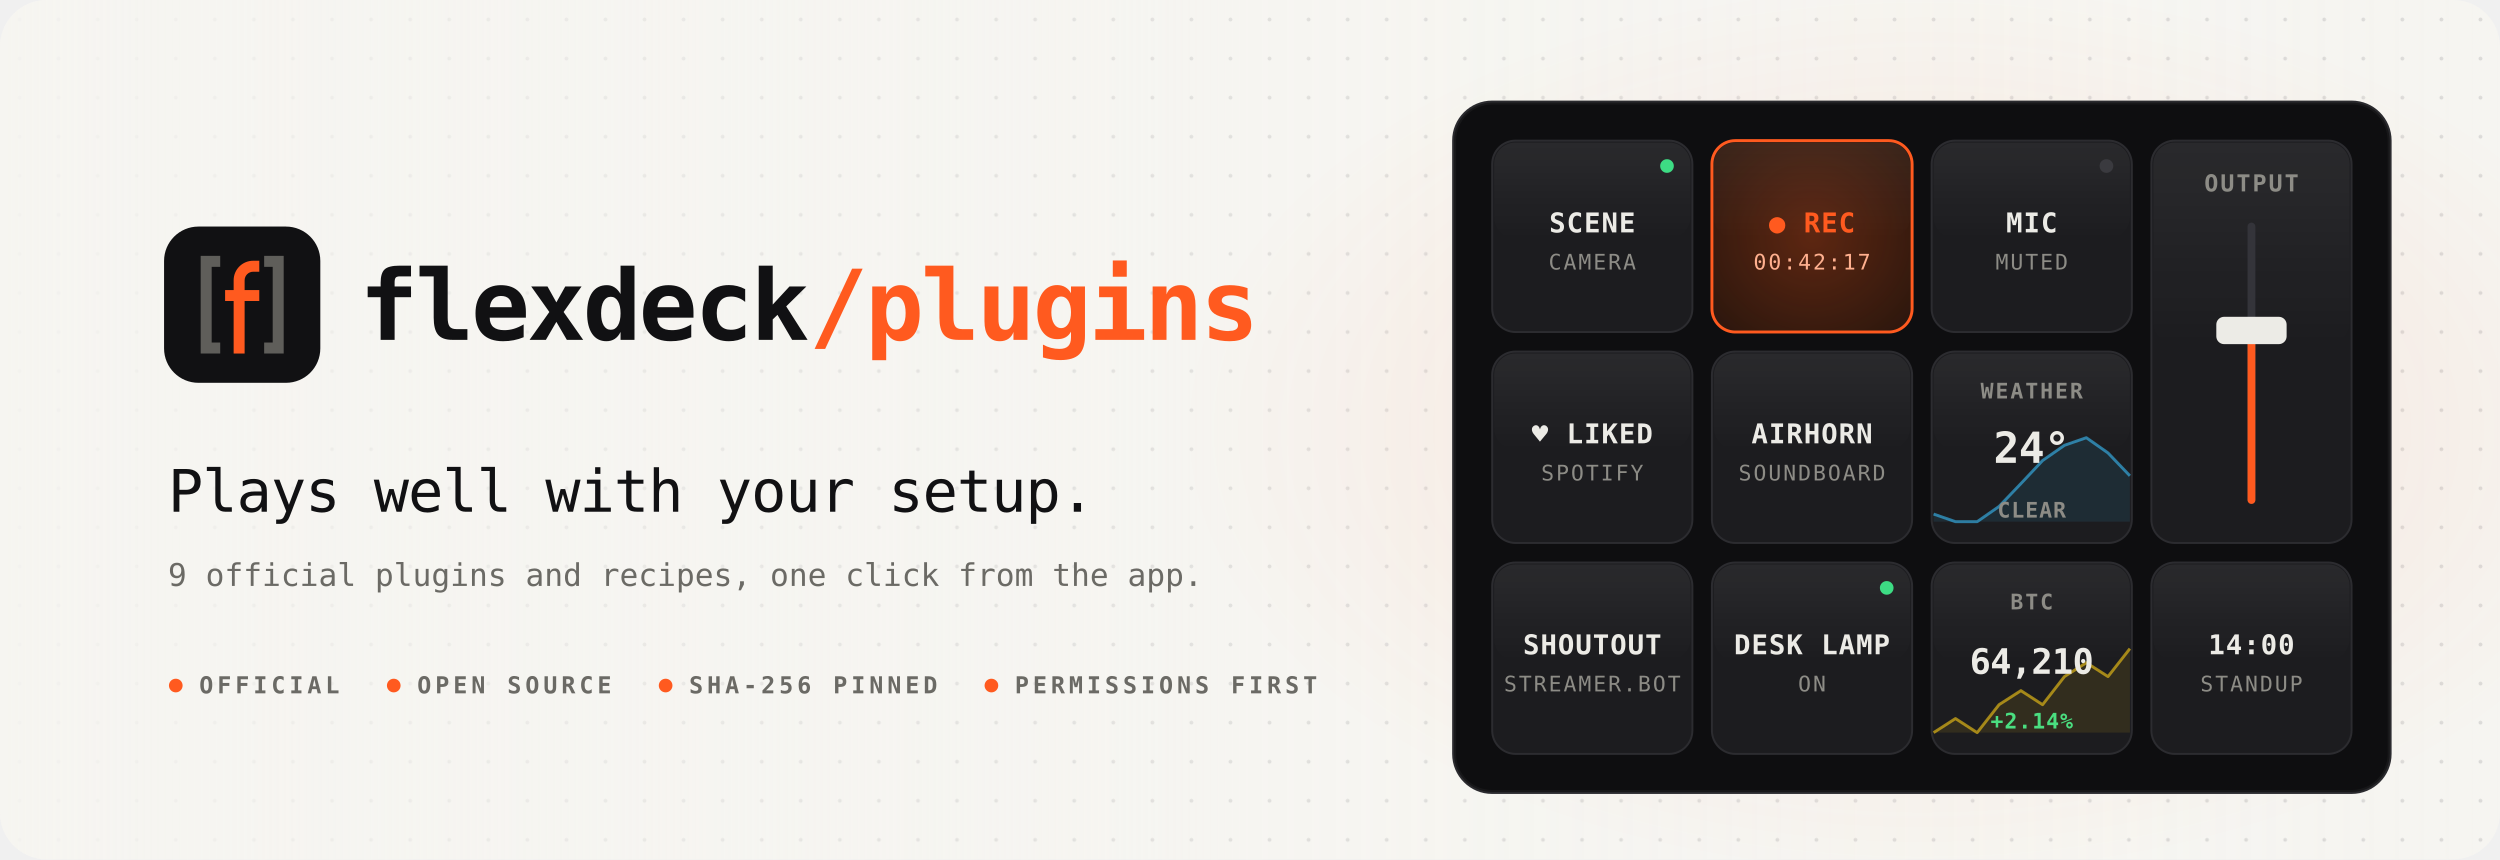
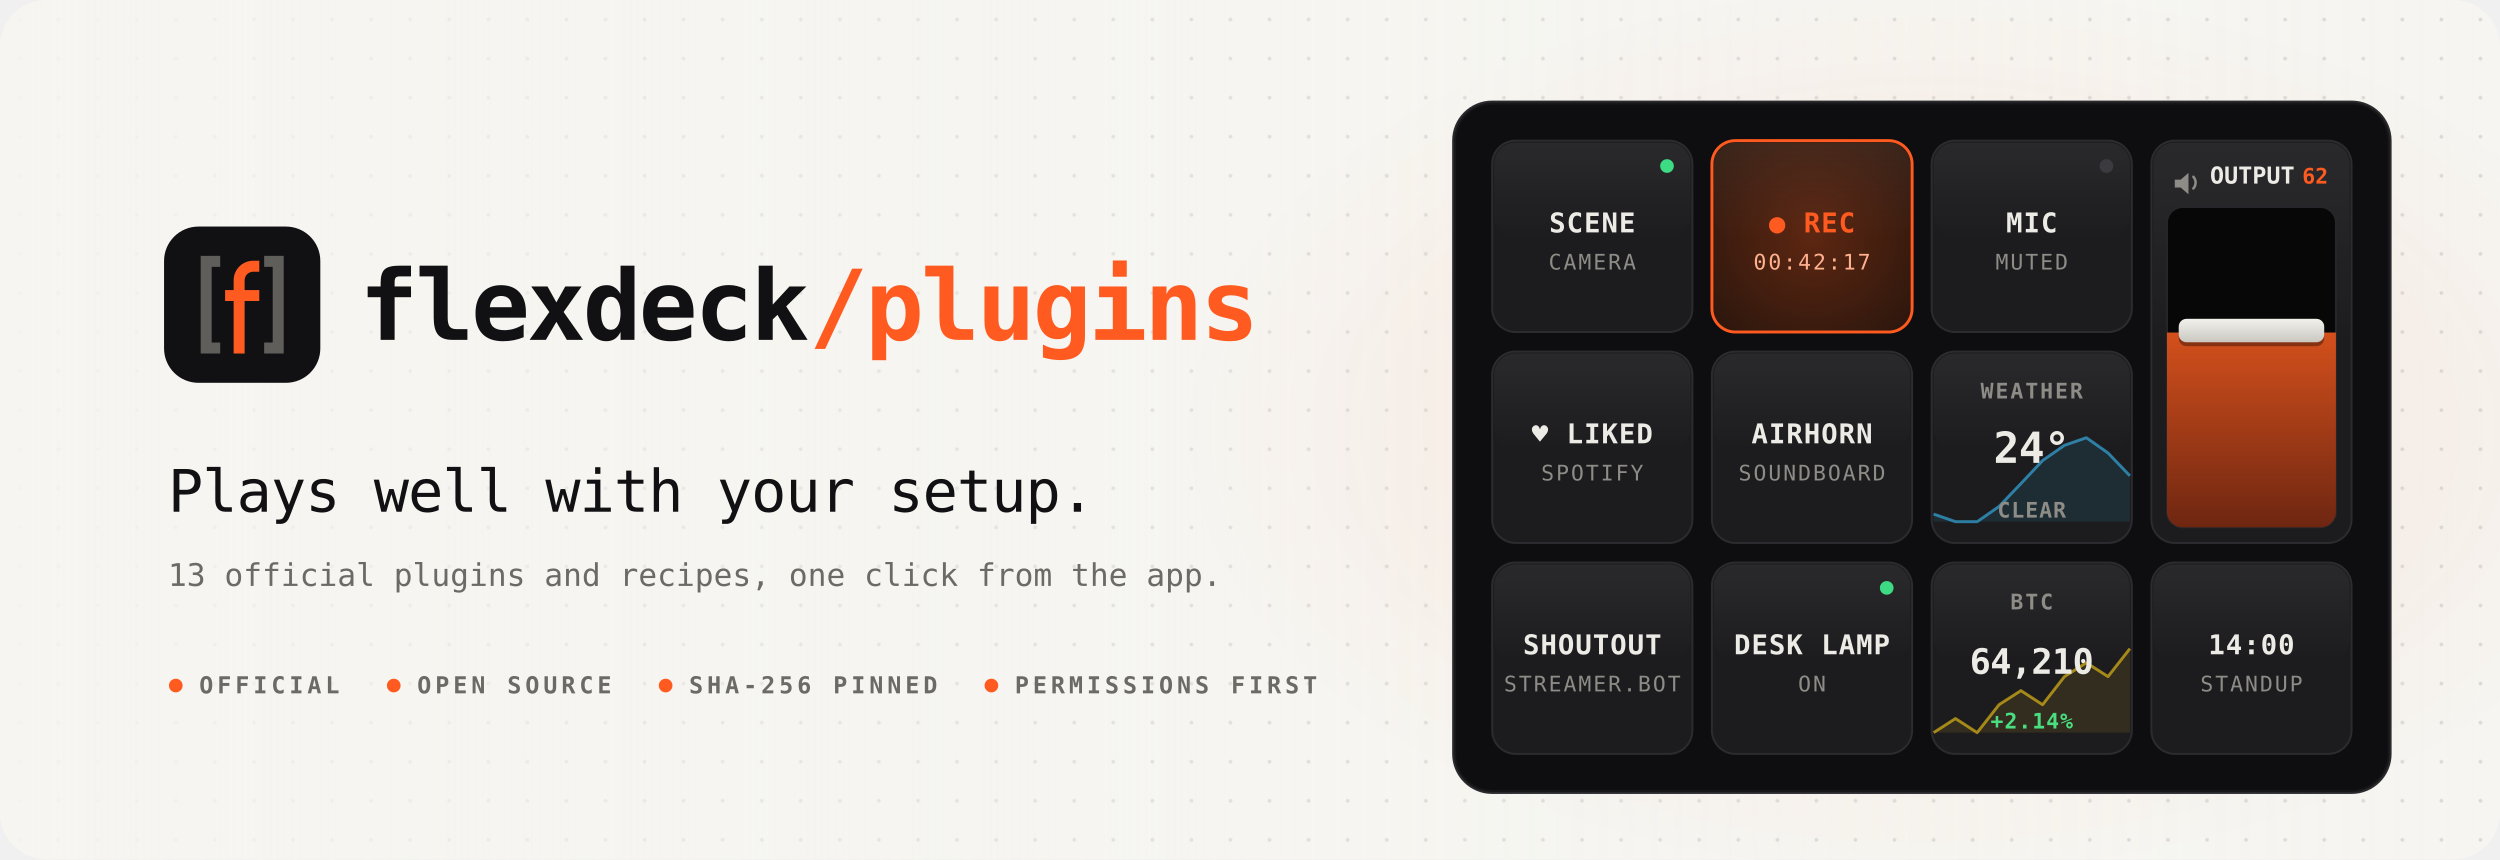
- <svg xmlns="http://www.w3.org/2000/svg" width="1280" height="440" viewBox="0 0 1280 440" role="img" aria-label="flexdeck plugins — 9 official plugins and recipes for your deck">
+ <svg xmlns="http://www.w3.org/2000/svg" width="1280" height="440" viewBox="0 0 1280 440" role="img" aria-label="flexdeck plugins — 13 official plugins and recipes for your deck">
  <defs>
    <pattern id="dots" width="20" height="20" patternUnits="userSpaceOnUse">
      <circle cx="10" cy="10" r="1" fill="#1111131c" />
    </pattern>
    <radialGradient id="halo" cx="0.5" cy="0.5" r="0.5">
      <stop offset="0" stop-color="#ff5a1f" stop-opacity="0.12" />
      <stop offset="1" stop-color="#ff5a1f" stop-opacity="0" />
    </radialGradient>
    <linearGradient id="keyshine" x1="0" y1="0" x2="0" y2="1">
      <stop offset="0" stop-color="#ffffff" stop-opacity="0.06" />
      <stop offset="1" stop-color="#ffffff" stop-opacity="0" />
    </linearGradient>
    <radialGradient id="litglow" cx="0.5" cy="0.5" r="0.7">
      <stop offset="0" stop-color="#ff5a1f" stop-opacity="0.24" />
      <stop offset="1" stop-color="#ff5a1f" stop-opacity="0" />
    </radialGradient>
    <linearGradient id="art" x1="0" y1="0" x2="1" y2="1">
      <stop offset="0" stop-color="#ff5a1f" />
      <stop offset="0.55" stop-color="#7c2d12" />
      <stop offset="1" stop-color="#1e1b4b" />
    </linearGradient>
+     <linearGradient id="faderfill" x1="0" y1="0" x2="0" y2="1">
+       <stop offset="0" stop-color="#d4501c" />
+       <stop offset="1" stop-color="#6e2611" />
+     </linearGradient>
+     <linearGradient id="faderfillh" x1="1" y1="0" x2="0" y2="0">
+       <stop offset="0" stop-color="#d4501c" />
+       <stop offset="1" stop-color="#6e2611" />
+     </linearGradient>
+     <linearGradient id="knob" x1="0" y1="0" x2="0" y2="1">
+       <stop offset="0" stop-color="#f2f1ec" />
+       <stop offset="1" stop-color="#c9c7c0" />
+     </linearGradient>
    <linearGradient id="fade" x1="0" y1="0" x2="1" y2="0">
      <stop offset="0" stop-color="#f6f5f1" stop-opacity="0.9" />
      <stop offset="0.5" stop-color="#f6f5f1" stop-opacity="0.2" />
      <stop offset="1" stop-color="#f6f5f1" stop-opacity="0" />
    </linearGradient>
  </defs>
  <rect width="1280" height="440" rx="24" fill="#f6f5f1" />
  <rect width="1280" height="440" rx="24" fill="url(#dots)" />
  <rect width="1280" height="440" rx="24" fill="url(#fade)" />
  <ellipse cx="984" cy="220" rx="380" ry="230" fill="url(#halo)" />
  <g transform="translate(84 116) scale(1.25)">
    <rect width="64" height="64" rx="14.08" fill="#111113" stroke="none" stroke-width="0.8" />
    <path fill="#5f5e5a" d="M15,12h4.5v40h-4.5zM15,12h8v4.5h-8zM15,47.5h8v4.5h-8zM44.5,12h4.5v40h-4.5zM41,12h8v4.5h-8zM41,47.5h8v4.5h-8z" />
    <path fill="#ff5a1f" d="M28.5,22h4.5v30h-4.5zM28.5,22A8,8 0 0 1 36.5,14L36.5,18.5A3.5,3.5 0 0 0 33,22zM36.5,14h2.5v4.5h-2.5zM25,26h14v4.5h-14z" />
  </g>
  <text x="184" y="174" font-family="ui-monospace,'SF Mono','JetBrains Mono','Cascadia Mono',Menlo,Consolas,monospace" font-size="50" font-weight="600" letter-spacing="-1.5" fill="#111113">flexdeck<tspan fill="#ff5a1f">/plugins</tspan>
  </text>
  <text x="86" y="262" font-family="ui-monospace,'SF Mono','JetBrains Mono','Cascadia Mono',Menlo,Consolas,monospace" font-size="30" font-weight="500" letter-spacing="-0.5" text-anchor="start" fill="#111113">Plays well with your setup.</text>
-   <text x="86" y="300" font-family="ui-monospace,'SF Mono','JetBrains Mono','Cascadia Mono',Menlo,Consolas,monospace" font-size="16" font-weight="400" letter-spacing="0" text-anchor="start" fill="#6b6a65">9 official plugins and recipes, one click from the app.</text>
+   <text x="86" y="300" font-family="ui-monospace,'SF Mono','JetBrains Mono','Cascadia Mono',Menlo,Consolas,monospace" font-size="16" font-weight="400" letter-spacing="0" text-anchor="start" fill="#6b6a65">13 official plugins and recipes, one click from the app.</text>
  <g font-family="ui-monospace,'SF Mono','JetBrains Mono','Cascadia Mono',Menlo,Consolas,monospace" font-size="12" font-weight="600" letter-spacing="2" fill="#6b6a65">
    <circle cx="90" cy="351" r="3.5" fill="#ff5a1f" />
    <text x="102" y="355">OFFICIAL</text>
    <circle cx="201.6" cy="351" r="3.5" fill="#ff5a1f" />
    <text x="213.6" y="355">OPEN SOURCE</text>
    <circle cx="340.8" cy="351" r="3.5" fill="#ff5a1f" />
    <text x="352.8" y="355">SHA-256 PINNED</text>
    <circle cx="507.6" cy="351" r="3.5" fill="#ff5a1f" />
    <text x="519.6" y="355">PERMISSIONS FIRST</text>
  </g>
  <rect x="744" y="52" width="480" height="354" rx="20" fill="#0e0e10" stroke="#2a2a2e" />
  <rect x="745" y="53" width="478" height="352" rx="19" fill="none" stroke="#ffffff" stroke-opacity="0.04" />
  <rect x="764" y="72" width="102.5" height="98" rx="12" fill="#1c1c1f" stroke="#2c2c30" stroke-width="1" />
  <rect x="765" y="73" width="100.5" height="49" rx="11" fill="url(#keyshine)" />
  <text x="815.25" y="119" font-family="ui-monospace,'SF Mono','JetBrains Mono','Cascadia Mono',Menlo,Consolas,monospace" font-size="14" font-weight="700" letter-spacing="0.5" text-anchor="middle" fill="#ecebe6">SCENE</text>
  <text x="815.25" y="138" font-family="ui-monospace,'SF Mono','JetBrains Mono','Cascadia Mono',Menlo,Consolas,monospace" font-size="11" font-weight="400" letter-spacing="1" text-anchor="middle" fill="#8d8c86">CAMERA</text>
  <circle cx="853.5" cy="85" r="3.5" fill="#3ddc84" />
  <rect x="876.5" y="72" width="102.5" height="98" rx="12" fill="#2a160d" stroke="#ff5a1f" stroke-width="1.5" />
  <rect x="877.5" y="73" width="100.5" height="49" rx="11" fill="url(#keyshine)" />
  <rect x="876.5" y="72" width="102.5" height="98" rx="12" fill="url(#litglow)" />
  <text x="927.75" y="119" font-family="ui-monospace,'SF Mono','JetBrains Mono','Cascadia Mono',Menlo,Consolas,monospace" font-size="14" font-weight="700" letter-spacing="0.5" text-anchor="middle" fill="#ff5a1f">● REC</text>
  <text x="927.75" y="138" font-family="ui-monospace,'SF Mono','JetBrains Mono','Cascadia Mono',Menlo,Consolas,monospace" font-size="11" font-weight="400" letter-spacing="1" text-anchor="middle" fill="#ffb08f">00:42:17</text>
  <rect x="989" y="72" width="102.5" height="98" rx="12" fill="#1c1c1f" stroke="#2c2c30" stroke-width="1" />
  <rect x="990" y="73" width="100.5" height="49" rx="11" fill="url(#keyshine)" />
  <text x="1040.25" y="119" font-family="ui-monospace,'SF Mono','JetBrains Mono','Cascadia Mono',Menlo,Consolas,monospace" font-size="14" font-weight="700" letter-spacing="0.5" text-anchor="middle" fill="#ecebe6">MIC</text>
  <text x="1040.25" y="138" font-family="ui-monospace,'SF Mono','JetBrains Mono','Cascadia Mono',Menlo,Consolas,monospace" font-size="11" font-weight="400" letter-spacing="1" text-anchor="middle" fill="#8d8c86">MUTED</text>
  <circle cx="1078.5" cy="85" r="3.5" fill="#3a3a3f" />
  <rect x="1101.5" y="72" width="102.5" height="206" rx="12" fill="#1c1c1f" stroke="#2c2c30" stroke-width="1" />
  <rect x="1102.5" y="73" width="100.5" height="103" rx="11" fill="url(#keyshine)" />
-   <text x="1152.75" y="98" font-family="ui-monospace,'SF Mono','JetBrains Mono','Cascadia Mono',Menlo,Consolas,monospace" font-size="12" font-weight="700" letter-spacing="1" text-anchor="middle" fill="#8d8c86">OUTPUT</text>
-   <line x1="1152.75" y1="116" x2="1152.75" y2="256" stroke="#34343a" stroke-width="4" stroke-linecap="round" />
-   <line x1="1152.75" y1="169.2" x2="1152.75" y2="256" stroke="#ff5a1f" stroke-width="4" stroke-linecap="round" />
-   <rect x="1134.75" y="162.2" width="36" height="14" rx="4" fill="#ecebe6" />
+   <path d="M1113.5,92h3l4,-3.5v11l-4,-3.5h-3z" fill="#8d8c86" />
+   <path d="M1123,90.5a4.5,4.5 0 0 1 0,6" fill="none" stroke="#8d8c86" stroke-width="1.3" stroke-linecap="round" />
+   <text x="1131.5" y="94" font-family="ui-monospace,'SF Mono','JetBrains Mono','Cascadia Mono',Menlo,Consolas,monospace" font-size="12" font-weight="600" letter-spacing="0" text-anchor="start" fill="#ecebe6">OUTPUT</text>
+   <text x="1192" y="94" font-family="ui-monospace,'SF Mono','JetBrains Mono','Cascadia Mono',Menlo,Consolas,monospace" font-size="11" font-weight="700" letter-spacing="0" text-anchor="end" fill="#ff5a1f">62</text>
+   <rect x="1109.5" y="106" width="86.5" height="164" rx="8" fill="#070708" stroke="#26262a" />
+   <path d="M1109.5,170.24h86.5v91.76a8,8 0 0 1 -8,8h-70.5a8,8 0 0 1 -8,-8z" fill="url(#faderfill)" />
+   <rect x="1115.5" y="165.24" width="74.5" height="12" rx="4" fill="#000000" opacity="0.35" />
+   <rect x="1115.5" y="163.24" width="74.5" height="12" rx="4" fill="url(#knob)" />
  <rect x="764" y="180" width="102.5" height="98" rx="12" fill="#1c1c1f" stroke="#2c2c30" stroke-width="1" />
  <rect x="765" y="181" width="100.5" height="49" rx="11" fill="url(#keyshine)" />
  <text x="815.25" y="227" font-family="ui-monospace,'SF Mono','JetBrains Mono','Cascadia Mono',Menlo,Consolas,monospace" font-size="14" font-weight="700" letter-spacing="0.5" text-anchor="middle" fill="#ecebe6">♥ LIKED</text>
  <text x="815.25" y="246" font-family="ui-monospace,'SF Mono','JetBrains Mono','Cascadia Mono',Menlo,Consolas,monospace" font-size="11" font-weight="400" letter-spacing="1" text-anchor="middle" fill="#8d8c86">SPOTIFY</text>
  <rect x="876.5" y="180" width="102.5" height="98" rx="12" fill="#1c1c1f" stroke="#2c2c30" stroke-width="1" />
  <rect x="877.5" y="181" width="100.5" height="49" rx="11" fill="url(#keyshine)" />
  <text x="927.75" y="227" font-family="ui-monospace,'SF Mono','JetBrains Mono','Cascadia Mono',Menlo,Consolas,monospace" font-size="14" font-weight="700" letter-spacing="0.5" text-anchor="middle" fill="#ecebe6">AIRHORN</text>
  <text x="927.75" y="246" font-family="ui-monospace,'SF Mono','JetBrains Mono','Cascadia Mono',Menlo,Consolas,monospace" font-size="11" font-weight="400" letter-spacing="1" text-anchor="middle" fill="#8d8c86">SOUNDBOARD</text>
  <rect x="989" y="180" width="102.5" height="98" rx="12" fill="#1c1c1f" stroke="#2c2c30" stroke-width="1" />
  <polygon points="990,267.1 990.0,263.2 1001.2,267.1 1012.3,267.1 1023.5,259.3 1034.7,247.6 1045.8,235.8 1057.0,228.0 1068.2,224.1 1079.3,231.9 1090.5,243.6 1090.5,267.1" fill="#38bdf8" opacity="0.1" />
  <polyline points="990.0,263.2 1001.2,267.1 1012.3,267.1 1023.5,259.3 1034.7,247.6 1045.8,235.8 1057.0,228.0 1068.2,224.1 1079.3,231.9 1090.5,243.6" fill="none" stroke="#38bdf8" stroke-width="1.5" stroke-linejoin="round" opacity="0.6" />
  <rect x="990" y="181" width="100.5" height="49" rx="11" fill="url(#keyshine)" />
  <text x="1040.25" y="204" font-family="ui-monospace,'SF Mono','JetBrains Mono','Cascadia Mono',Menlo,Consolas,monospace" font-size="11" font-weight="600" letter-spacing="1" text-anchor="middle" fill="#8d8c86">WEATHER</text>
  <text x="1040.25" y="237" font-family="ui-monospace,'SF Mono','JetBrains Mono','Cascadia Mono',Menlo,Consolas,monospace" font-size="22" font-weight="700" letter-spacing="-0.3" text-anchor="middle" fill="#ecebe6">24°</text>
  <text x="1040.25" y="265" font-family="ui-monospace,'SF Mono','JetBrains Mono','Cascadia Mono',Menlo,Consolas,monospace" font-size="11" font-weight="600" letter-spacing="0.5" text-anchor="middle" fill="#8d8c86">CLEAR</text>
  <rect x="764" y="288" width="102.5" height="98" rx="12" fill="#1c1c1f" stroke="#2c2c30" stroke-width="1" />
  <rect x="765" y="289" width="100.5" height="49" rx="11" fill="url(#keyshine)" />
  <text x="815.25" y="335" font-family="ui-monospace,'SF Mono','JetBrains Mono','Cascadia Mono',Menlo,Consolas,monospace" font-size="14" font-weight="700" letter-spacing="0.5" text-anchor="middle" fill="#ecebe6">SHOUTOUT</text>
  <text x="815.25" y="354" font-family="ui-monospace,'SF Mono','JetBrains Mono','Cascadia Mono',Menlo,Consolas,monospace" font-size="11" font-weight="400" letter-spacing="1" text-anchor="middle" fill="#8d8c86">STREAMER.BOT</text>
  <rect x="876.5" y="288" width="102.5" height="98" rx="12" fill="#1c1c1f" stroke="#2c2c30" stroke-width="1" />
  <rect x="877.5" y="289" width="100.5" height="49" rx="11" fill="url(#keyshine)" />
  <text x="927.75" y="335" font-family="ui-monospace,'SF Mono','JetBrains Mono','Cascadia Mono',Menlo,Consolas,monospace" font-size="14" font-weight="700" letter-spacing="0.5" text-anchor="middle" fill="#ecebe6">DESK LAMP</text>
  <text x="927.75" y="354" font-family="ui-monospace,'SF Mono','JetBrains Mono','Cascadia Mono',Menlo,Consolas,monospace" font-size="11" font-weight="400" letter-spacing="1" text-anchor="middle" fill="#8d8c86">ON</text>
  <circle cx="966" cy="301" r="3.5" fill="#3ddc84" />
  <rect x="989" y="288" width="102.5" height="98" rx="12" fill="#1c1c1f" stroke="#2c2c30" stroke-width="1" />
  <polygon points="990,375.1 990.0,375.1 1001.2,367.9 1012.3,375.1 1023.5,360.8 1034.7,353.6 1045.8,360.8 1057.0,346.4 1068.2,339.3 1079.3,346.4 1090.5,332.1 1090.5,375.1" fill="#facc15" opacity="0.1" />
  <polyline points="990.0,375.1 1001.2,367.9 1012.3,375.1 1023.5,360.8 1034.7,353.6 1045.8,360.8 1057.0,346.4 1068.2,339.3 1079.3,346.4 1090.5,332.1" fill="none" stroke="#facc15" stroke-width="1.5" stroke-linejoin="round" opacity="0.6" />
  <rect x="990" y="289" width="100.5" height="49" rx="11" fill="url(#keyshine)" />
  <text x="1040.25" y="312" font-family="ui-monospace,'SF Mono','JetBrains Mono','Cascadia Mono',Menlo,Consolas,monospace" font-size="11" font-weight="600" letter-spacing="1" text-anchor="middle" fill="#8d8c86">BTC</text>
  <text x="1040.25" y="345" font-family="ui-monospace,'SF Mono','JetBrains Mono','Cascadia Mono',Menlo,Consolas,monospace" font-size="18" font-weight="700" letter-spacing="-0.3" text-anchor="middle" fill="#ecebe6">64,210</text>
  <text x="1040.25" y="373" font-family="ui-monospace,'SF Mono','JetBrains Mono','Cascadia Mono',Menlo,Consolas,monospace" font-size="11" font-weight="600" letter-spacing="0.5" text-anchor="middle" fill="#4ade80">+2.14%</text>
  <rect x="1101.5" y="288" width="102.5" height="98" rx="12" fill="#1c1c1f" stroke="#2c2c30" stroke-width="1" />
  <rect x="1102.5" y="289" width="100.5" height="49" rx="11" fill="url(#keyshine)" />
  <text x="1152.75" y="335" font-family="ui-monospace,'SF Mono','JetBrains Mono','Cascadia Mono',Menlo,Consolas,monospace" font-size="14" font-weight="700" letter-spacing="0.5" text-anchor="middle" fill="#ecebe6">14:00</text>
  <text x="1152.75" y="354" font-family="ui-monospace,'SF Mono','JetBrains Mono','Cascadia Mono',Menlo,Consolas,monospace" font-size="11" font-weight="400" letter-spacing="1" text-anchor="middle" fill="#8d8c86">STANDUP</text>
</svg>
